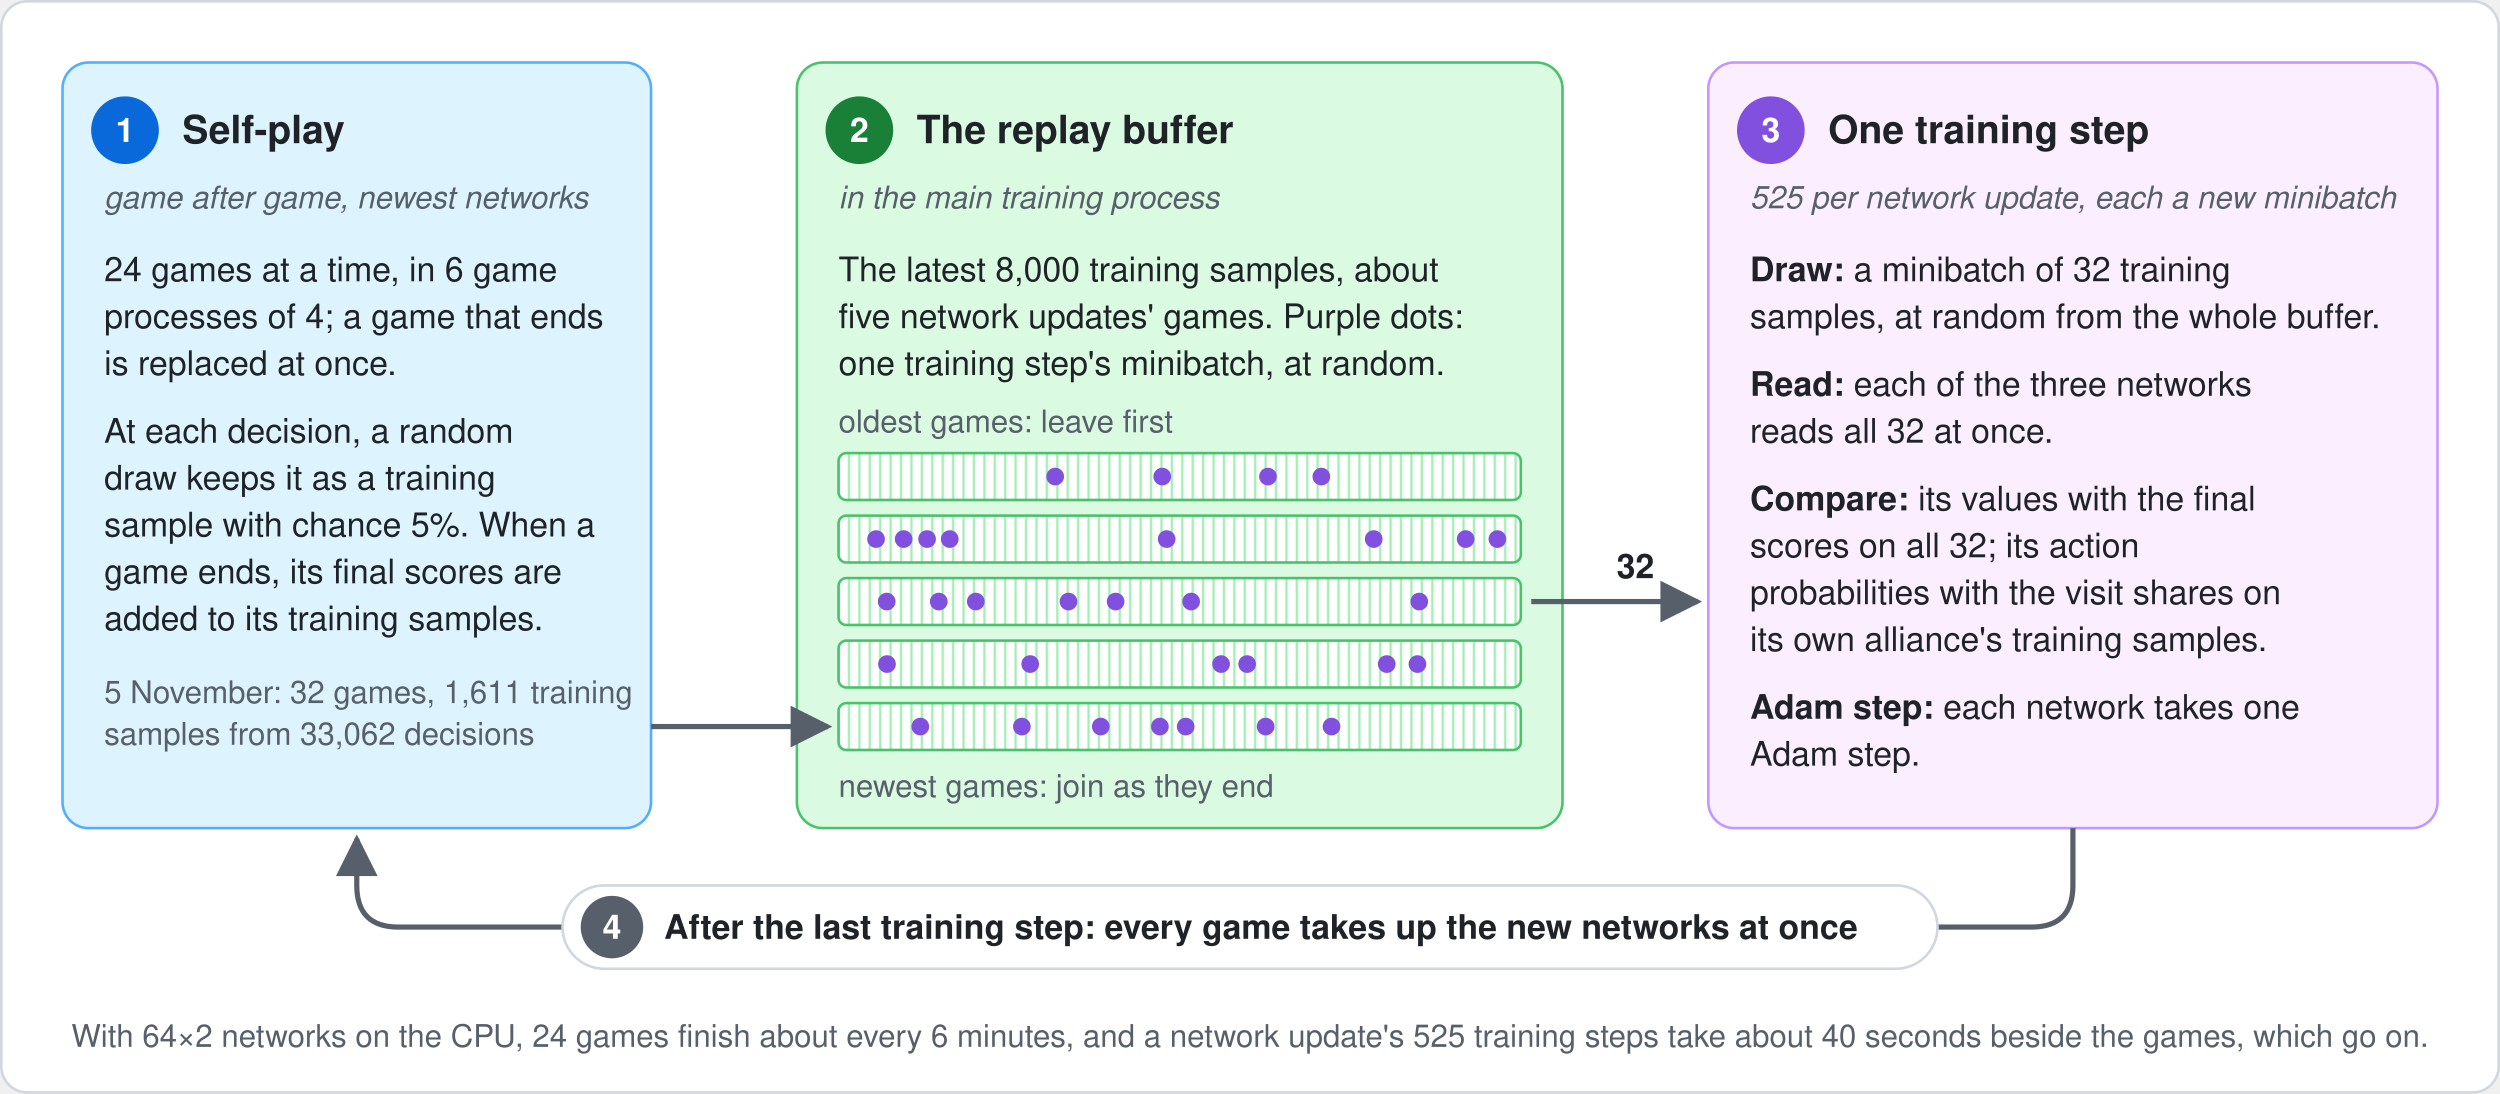
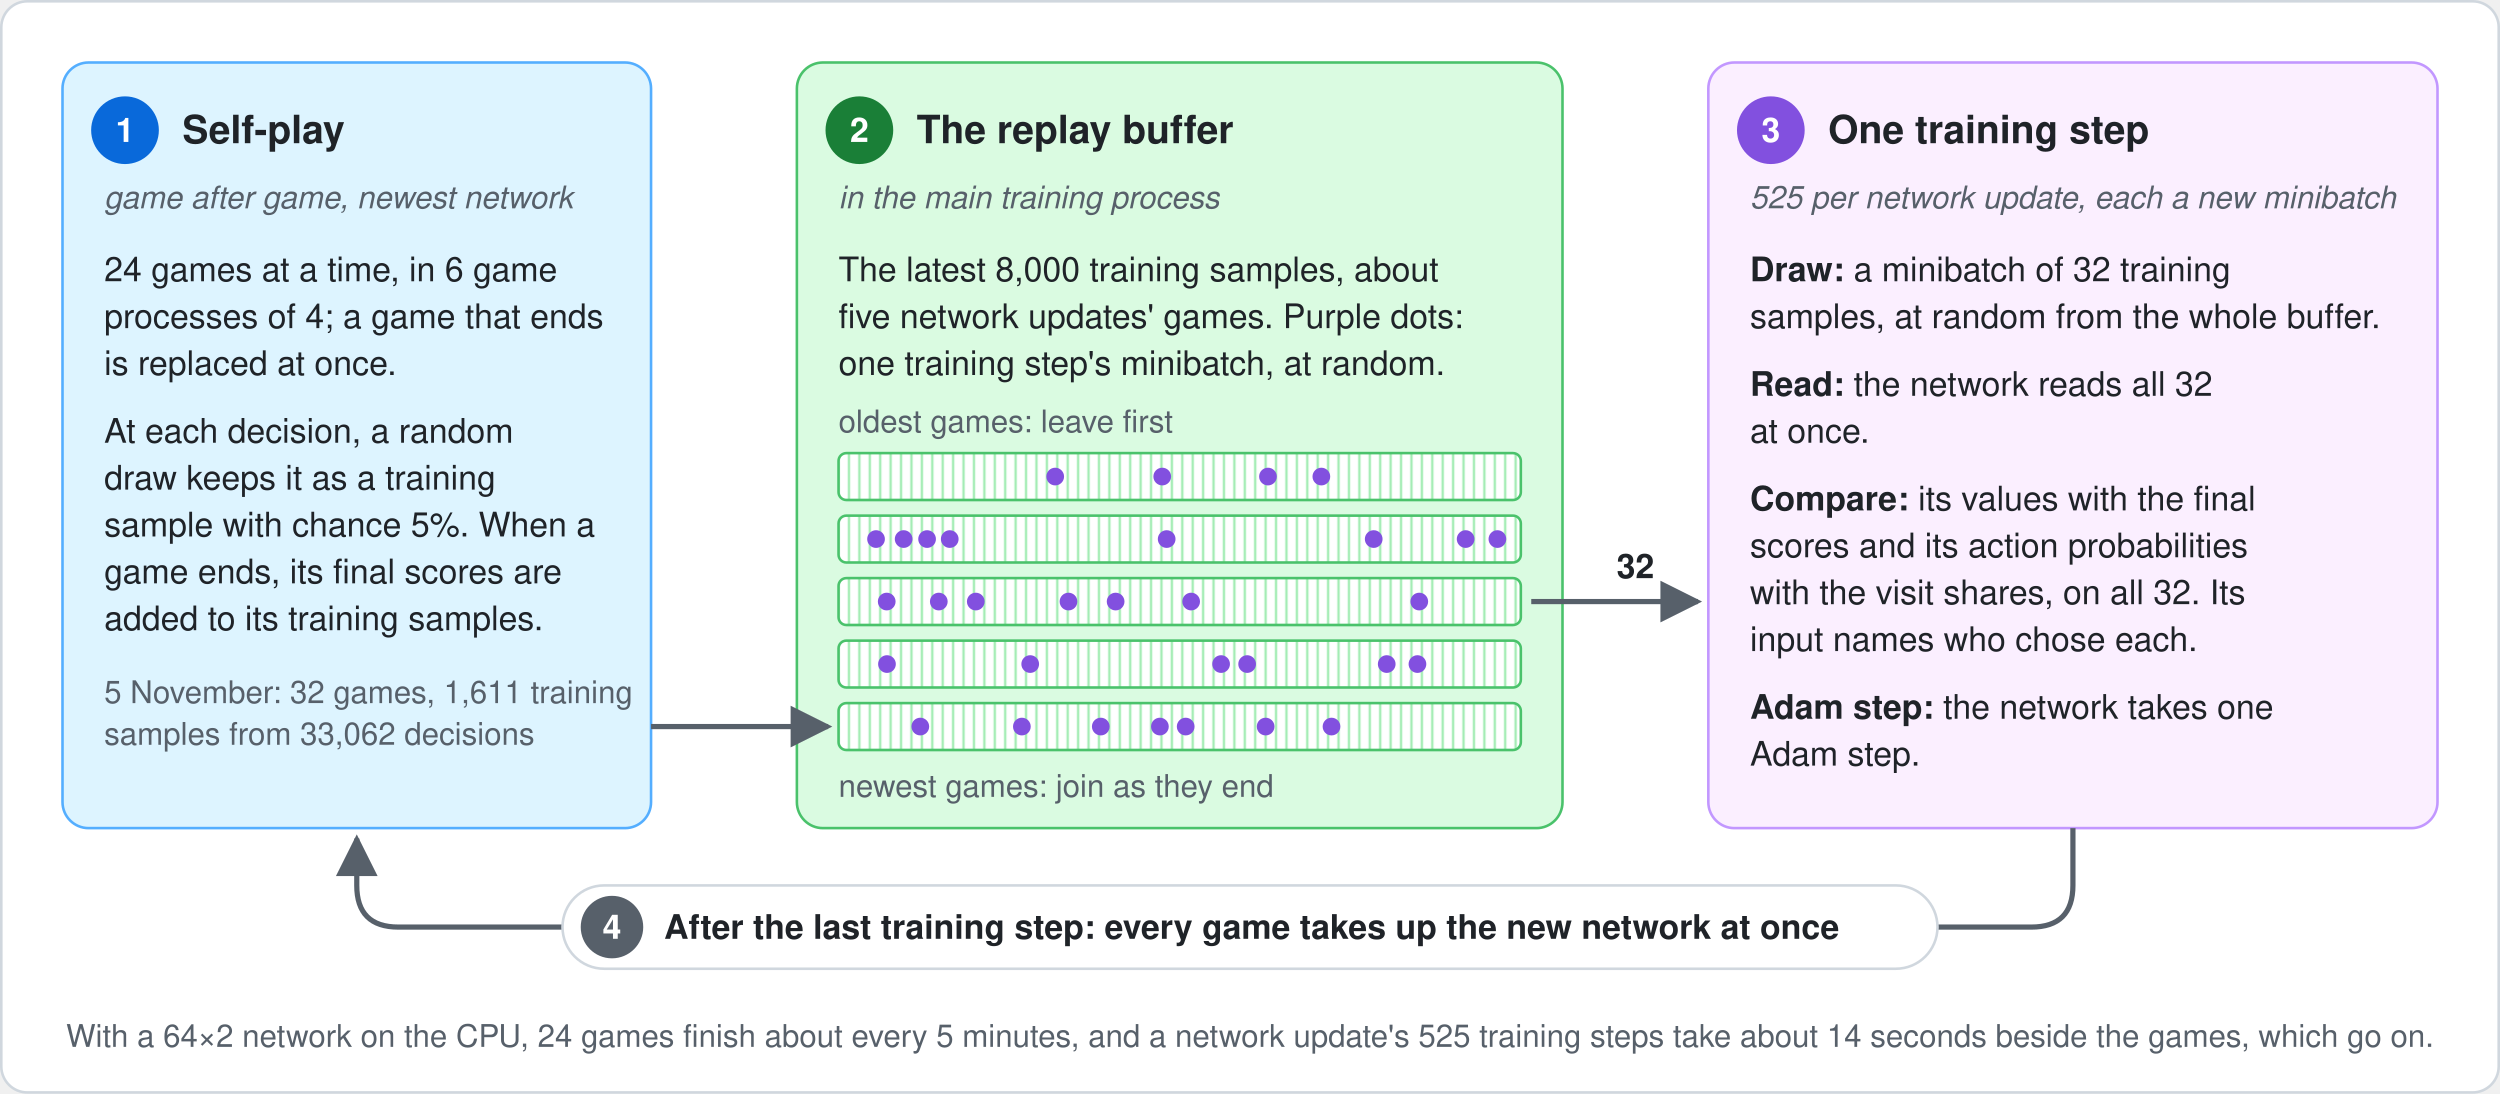
<svg xmlns="http://www.w3.org/2000/svg" width="960" height="420" viewBox="0 0 960 420" role="img" aria-labelledby="title desc">
  <defs>
    <marker id="arrow" viewBox="0 0 10 10" refX="9" refY="5" markerWidth="8" markerHeight="8" orient="auto-start-reverse">
      <path d="M 0 0 L 10 5 L 0 10 z" fill="#57606a" />
    </marker>
    <pattern id="samples" width="4" height="18" patternUnits="userSpaceOnUse">
      <rect width="4" height="18" fill="#ffffff" />
      <rect x="1.5" width="1" height="18" fill="#aceebb" />
    </pattern>
    <style>
      text { font-family: -apple-system, BlinkMacSystemFont, "Segoe UI", Helvetica, Arial, sans-serif; fill: #1f2328; }
      .title { font-size: 15px; font-weight: 600; }
      .sub { font-size: 12px; fill: #57606a; font-style: italic; }
      .body { font-size: 13px; }
      .bold { font-weight: 600; }
      .label { font-size: 12px; fill: #57606a; }
      .step { font-size: 13px; font-weight: 700; fill: #ffffff; }
    </style>
  </defs>
  <rect x="0.5" y="0.5" width="959" height="419" rx="10" fill="#ffffff" stroke="#d0d7de" />
  <rect x="24" y="24" width="226" height="294" rx="10" fill="#ddf4ff" stroke="#54aeff" />
  <circle cx="48" cy="50" r="13" fill="#0969da" />
  <text class="step" x="48" y="54.5" text-anchor="middle">1</text>
  <text class="title" x="70" y="55">Self-play</text>
-   <text class="sub" x="40" y="80">game after game, newest networks</text>
+   <text class="sub" x="40" y="80">game after game, newest network</text>
  <text class="body" x="40" y="108">24 games at a time, in 6 game</text>
  <text class="body" x="40" y="126">processes of 4; a game that ends</text>
  <text class="body" x="40" y="144">is replaced at once.</text>
  <text class="body" x="40" y="170">At each decision, a random</text>
  <text class="body" x="40" y="188">draw keeps it as a training</text>
  <text class="body" x="40" y="206">sample with chance 5%. When a</text>
  <text class="body" x="40" y="224">game ends, its final scores are</text>
  <text class="body" x="40" y="242">added to its training samples.</text>
  <text class="label" x="40" y="270">5 November: 32 games, 1,611 training</text>
  <text class="label" x="40" y="286">samples from 33,062 decisions</text>
  <rect x="306" y="24" width="294" height="294" rx="10" fill="#dafbe1" stroke="#4ac26b" />
  <circle cx="330" cy="50" r="13" fill="#1a7f37" />
  <text class="step" x="330" y="54.5" text-anchor="middle">2</text>
  <text class="title" x="352" y="55">The replay buffer</text>
  <text class="sub" x="322" y="80">in the main training process</text>
  <text class="body" x="322" y="108">The latest 8,000 training samples, about</text>
  <text class="body" x="322" y="126">five network updates' games. Purple dots:</text>
  <text class="body" x="322" y="144">one training step's minibatch, at random.</text>
  <text class="label" x="322" y="166">oldest games: leave first</text>
  <rect x="322" y="174" width="262" height="18" rx="3" fill="url(#samples)" stroke="#4ac26b" />
  <rect x="322" y="198" width="262" height="18" rx="3" fill="url(#samples)" stroke="#4ac26b" />
  <rect x="322" y="222" width="262" height="18" rx="3" fill="url(#samples)" stroke="#4ac26b" />
  <rect x="322" y="246" width="262" height="18" rx="3" fill="url(#samples)" stroke="#4ac26b" />
  <rect x="322" y="270" width="262" height="18" rx="3" fill="url(#samples)" stroke="#4ac26b" />
  <circle cx="527.5" cy="207.0" r="3.4" fill="#8250df" />
  <circle cx="575.0" cy="207.0" r="3.4" fill="#8250df" />
  <circle cx="353.4" cy="279.0" r="3.4" fill="#8250df" />
  <circle cx="486.0" cy="279.0" r="3.4" fill="#8250df" />
  <circle cx="544.3" cy="255.0" r="3.4" fill="#8250df" />
  <circle cx="562.8" cy="207.0" r="3.4" fill="#8250df" />
  <circle cx="478.9" cy="255.0" r="3.4" fill="#8250df" />
  <circle cx="374.7" cy="231.0" r="3.4" fill="#8250df" />
  <circle cx="405.2" cy="183.0" r="3.4" fill="#8250df" />
  <circle cx="545.0" cy="231.0" r="3.4" fill="#8250df" />
  <circle cx="532.5" cy="255.0" r="3.4" fill="#8250df" />
  <circle cx="468.9" cy="255.0" r="3.4" fill="#8250df" />
  <circle cx="448.0" cy="207.0" r="3.4" fill="#8250df" />
  <circle cx="422.7" cy="279.0" r="3.4" fill="#8250df" />
  <circle cx="395.6" cy="255.0" r="3.4" fill="#8250df" />
  <circle cx="340.6" cy="255.0" r="3.4" fill="#8250df" />
  <circle cx="511.3" cy="279.0" r="3.4" fill="#8250df" />
  <circle cx="445.4" cy="279.0" r="3.4" fill="#8250df" />
  <circle cx="446.3" cy="183.0" r="3.4" fill="#8250df" />
  <circle cx="356.0" cy="207.0" r="3.4" fill="#8250df" />
  <circle cx="336.4" cy="207.0" r="3.4" fill="#8250df" />
  <circle cx="455.3" cy="279.0" r="3.4" fill="#8250df" />
  <circle cx="507.4" cy="183.0" r="3.4" fill="#8250df" />
  <circle cx="457.4" cy="231.0" r="3.4" fill="#8250df" />
  <circle cx="410.3" cy="231.0" r="3.4" fill="#8250df" />
  <circle cx="428.4" cy="231.0" r="3.4" fill="#8250df" />
  <circle cx="486.9" cy="183.0" r="3.4" fill="#8250df" />
  <circle cx="347.0" cy="207.0" r="3.4" fill="#8250df" />
  <circle cx="364.7" cy="207.0" r="3.4" fill="#8250df" />
  <circle cx="392.4" cy="279.0" r="3.4" fill="#8250df" />
  <circle cx="360.5" cy="231.0" r="3.4" fill="#8250df" />
  <circle cx="340.5" cy="231.0" r="3.4" fill="#8250df" />
  <text class="label" x="322" y="306">newest games: join as they end</text>
  <rect x="656" y="24" width="280" height="294" rx="10" fill="#fbefff" stroke="#c297ff" />
  <circle cx="680" cy="50" r="13" fill="#8250df" />
  <text class="step" x="680" y="54.5" text-anchor="middle">3</text>
  <text class="title" x="702" y="55">One training step</text>
  <text class="sub" x="672" y="80">525 per network update, each a new minibatch</text>
  <text class="body" x="672" y="108">
    <tspan class="bold">Draw:</tspan> a minibatch of 32 training</text>
  <text class="body" x="672" y="126">samples, at random from the whole buffer.</text>
  <text class="body" x="672" y="152">
-     <tspan class="bold">Read:</tspan> each of the three networks</text>
-   <text class="body" x="672" y="170">reads all 32 at once.</text>
+     <tspan class="bold">Read:</tspan> the network reads all 32</text>
+   <text class="body" x="672" y="170">at once.</text>
  <text class="body" x="672" y="196">
    <tspan class="bold">Compare:</tspan> its values with the final</text>
-   <text class="body" x="672" y="214">scores on all 32; its action</text>
-   <text class="body" x="672" y="232">probabilities with the visit shares on</text>
-   <text class="body" x="672" y="250">its own alliance's training samples.</text>
+   <text class="body" x="672" y="214">scores and its action probabilities</text>
+   <text class="body" x="672" y="232">with the visit shares, on all 32. Its</text>
+   <text class="body" x="672" y="250">input names who chose each.</text>
  <text class="body" x="672" y="276">
-     <tspan class="bold">Adam step:</tspan> each network takes one</text>
+     <tspan class="bold">Adam step:</tspan> the network takes one</text>
  <text class="body" x="672" y="294">Adam step.</text>
  <line x1="250" y1="279" x2="318" y2="279" stroke="#57606a" stroke-width="2" marker-end="url(#arrow)" />
  <line x1="588" y1="231" x2="652" y2="231" stroke="#57606a" stroke-width="2" marker-end="url(#arrow)" />
  <text class="body bold" x="628" y="222" text-anchor="middle">32</text>
  <path d="M 796 318 L 796 340 Q 796 356 780 356 L 153 356 Q 137 356 137 340 L 137 322" fill="none" stroke="#57606a" stroke-width="2" marker-end="url(#arrow)" />
  <rect x="216" y="340" width="528" height="32" rx="16" fill="#ffffff" stroke="#d0d7de" />
  <circle cx="235" cy="356" r="12" fill="#57606a" />
  <text class="step" x="235" y="360.5" text-anchor="middle">4</text>
-   <text class="body bold" x="255" y="360.5">After the last training step: every game takes up the new networks at once</text>
-   <text class="label" x="480" y="402" text-anchor="middle">With 64×2 networks on the CPU, 24 games finish about every 6 minutes, and a network update's 525 training steps take about 40 seconds beside the games, which go on.</text>
+   <text class="body bold" x="255" y="360.5">After the last training step: every game takes up the new network at once</text>
+   <text class="label" x="480" y="402" text-anchor="middle">With a 64×2 network on the CPU, 24 games finish about every 5 minutes, and a network update's 525 training steps take about 14 seconds beside the games, which go on.</text>
</svg>
